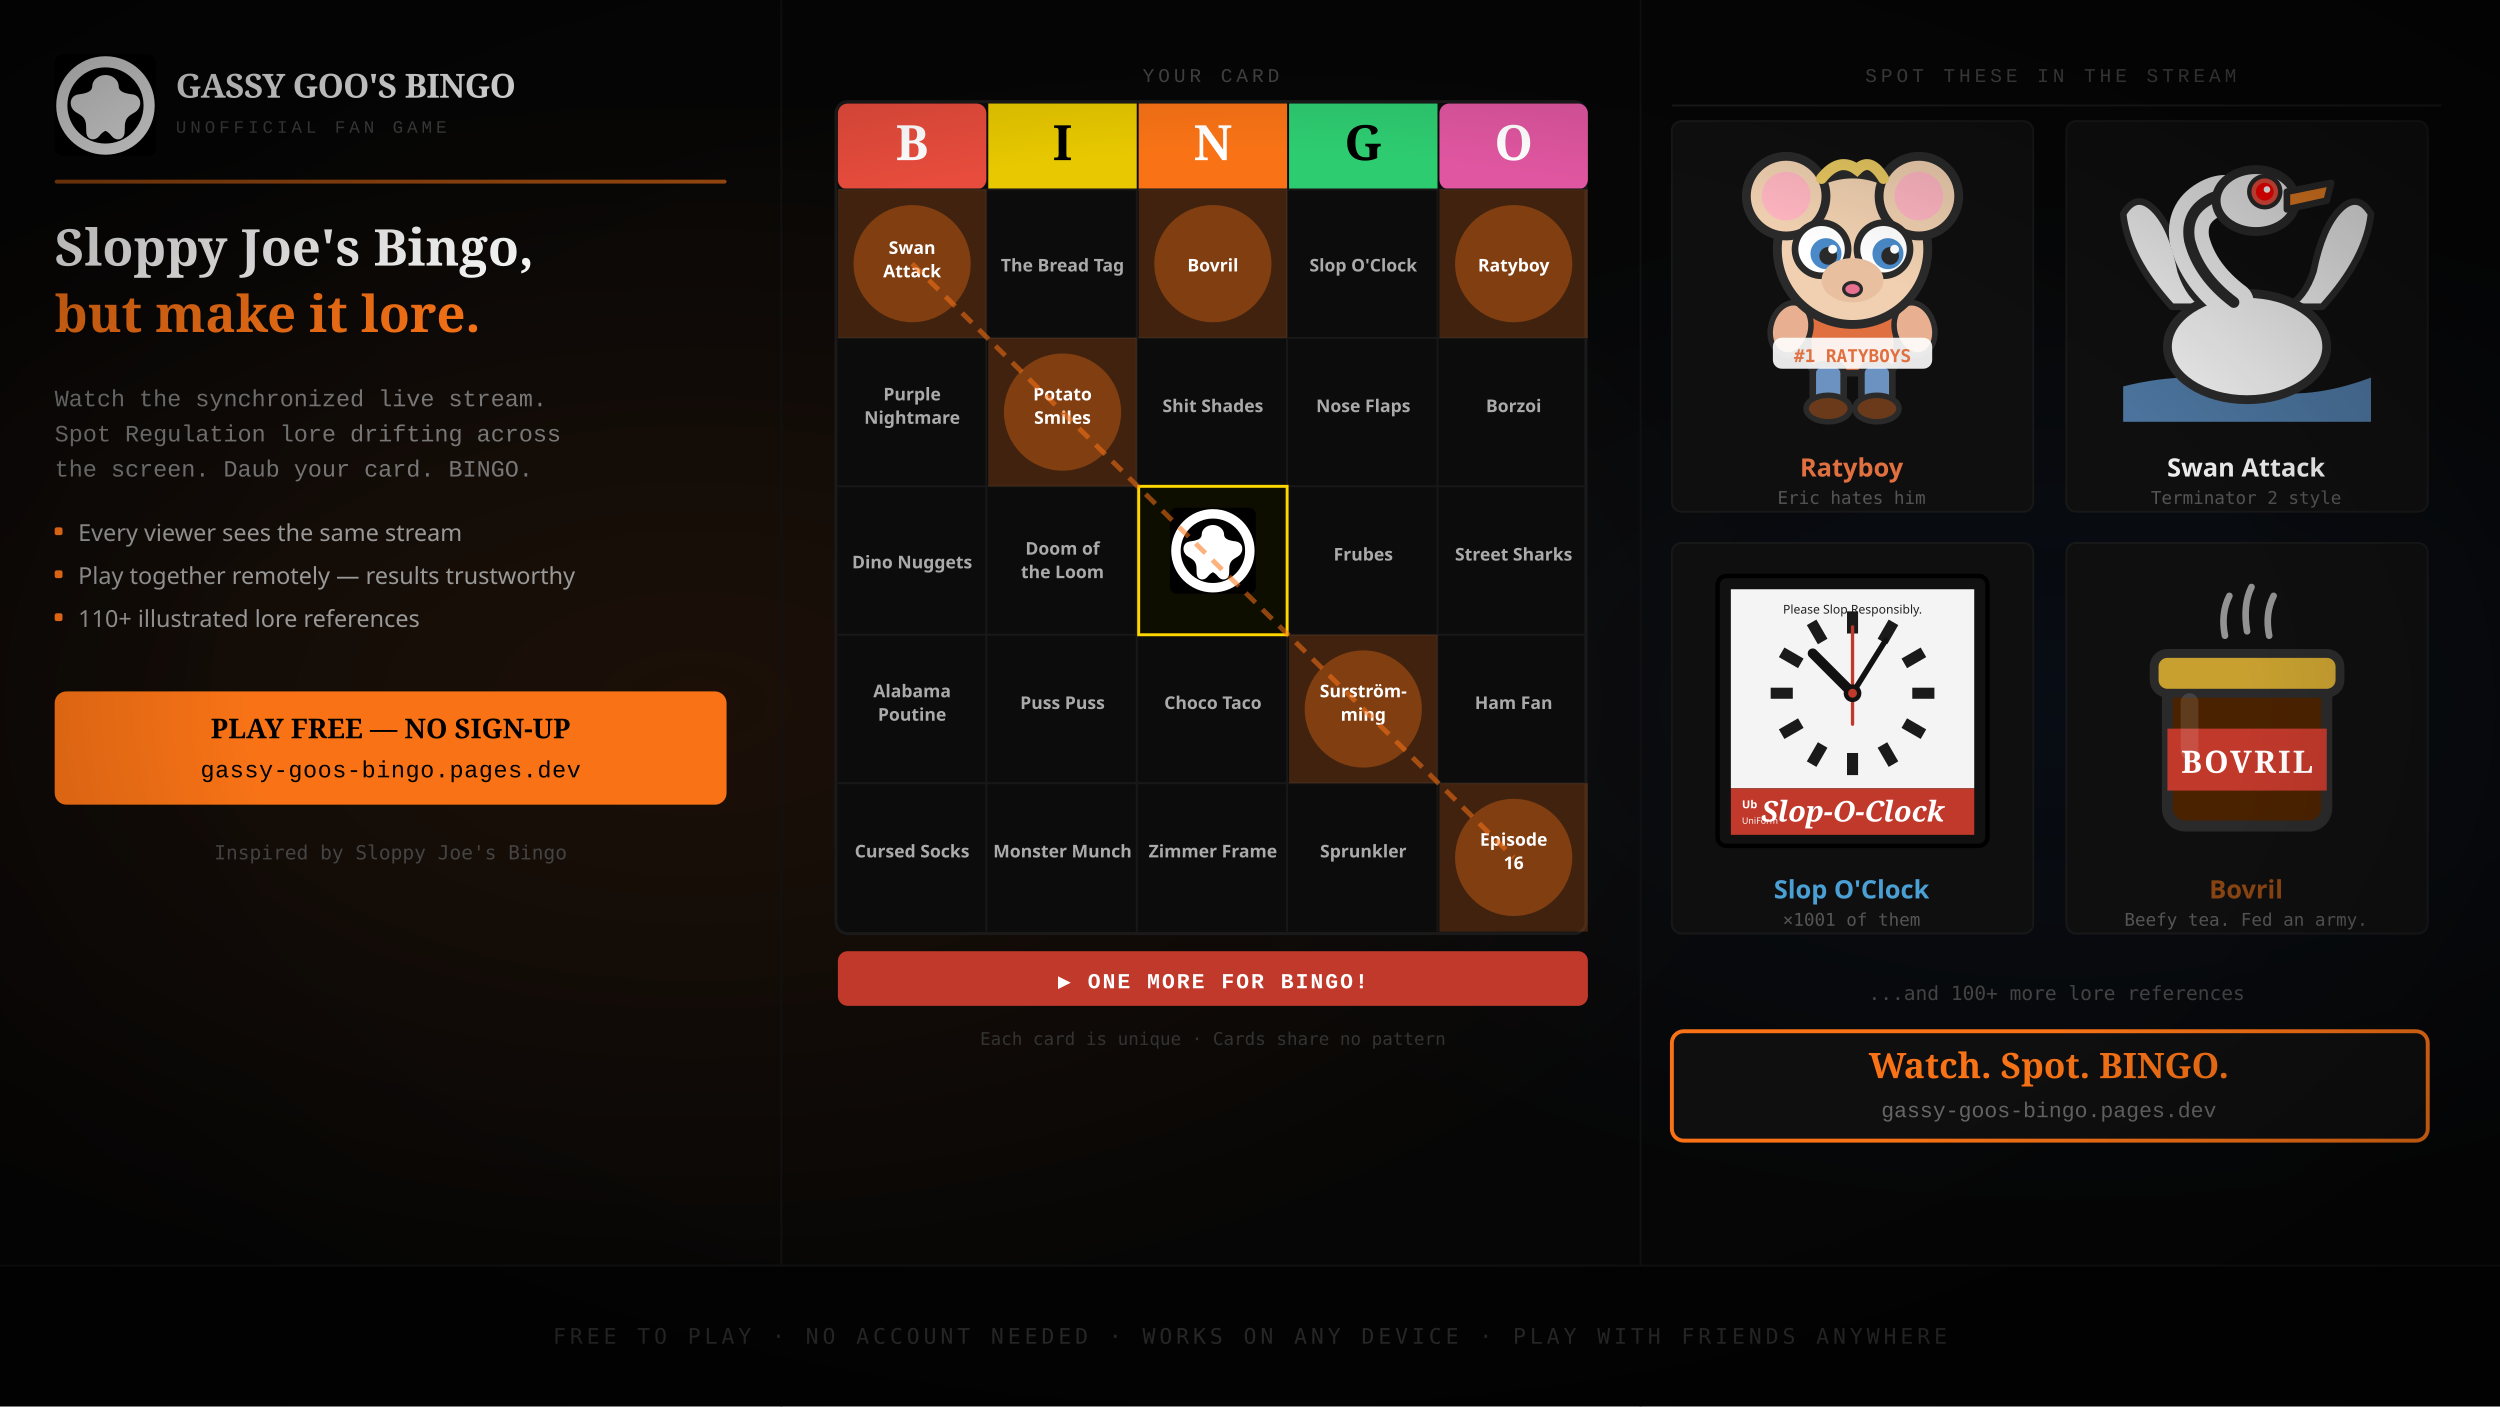
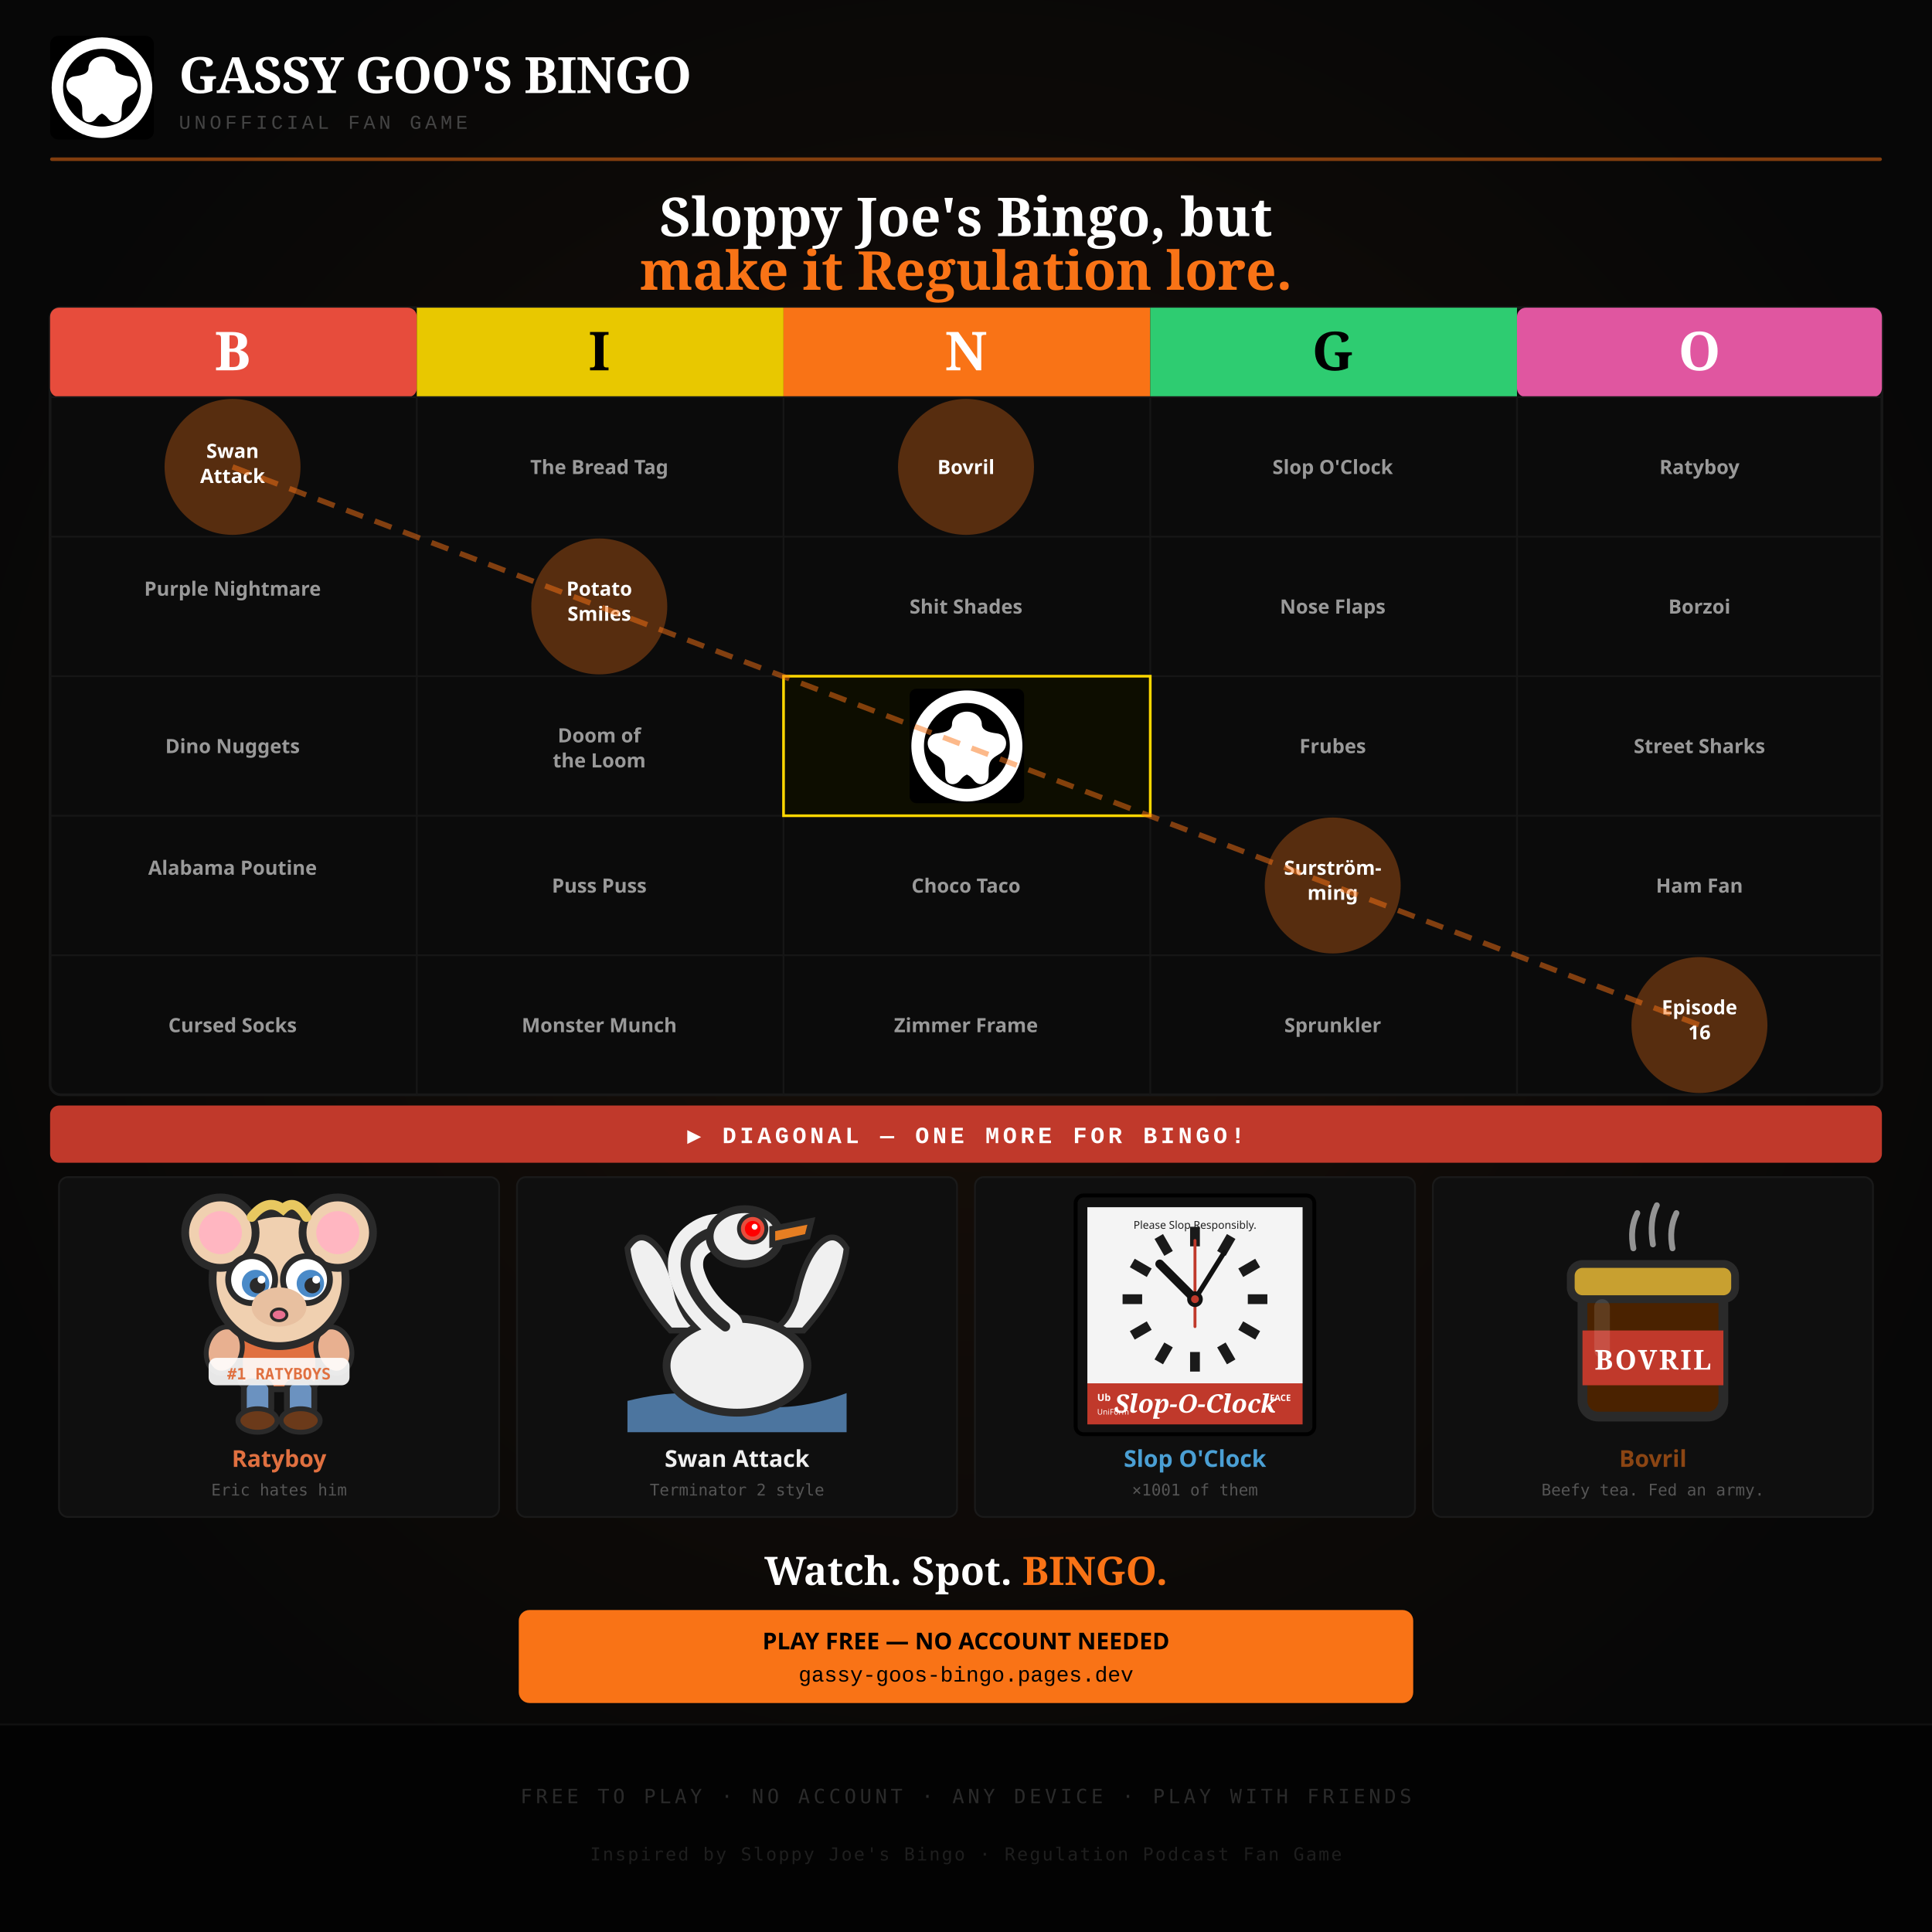
- <svg xmlns="http://www.w3.org/2000/svg" viewBox="0 0 1280 720" width="1280" height="720">
+ <svg xmlns="http://www.w3.org/2000/svg" viewBox="0 0 1080 1080" width="1080" height="1080">
  <defs>
-     <radialGradient id="lglow" cx="28%" cy="50%" r="45%">
-       <stop offset="0%" stop-color="#f97316" stop-opacity="0.09" />
+     <radialGradient id="bg" cx="50%" cy="45%" r="55%">
+       <stop offset="0%" stop-color="#f97316" stop-opacity="0.07" />
      <stop offset="100%" stop-color="#f97316" stop-opacity="0" />
    </radialGradient>
-     <radialGradient id="rglow" cx="82%" cy="50%" r="38%">
-       <stop offset="0%" stop-color="#1a4080" stop-opacity="0.12" />
-       <stop offset="100%" stop-color="#1a4080" stop-opacity="0" />
-     </radialGradient>
  </defs>
-   <rect width="1280" height="720" fill="#060606" />
-   <rect width="1280" height="720" fill="url(#lglow)" />
-   <rect width="1280" height="720" fill="url(#rglow)" />
-   <line x1="400" y1="0" x2="400" y2="720" stroke="#111" stroke-width="1" />
-   <line x1="840" y1="0" x2="840" y2="720" stroke="#111" stroke-width="1" />
-   <svg x="28" y="28" width="52" height="52" viewBox="0 0 100 100">
+   <rect width="1080" height="1080" fill="#070707" />
+   <rect width="1080" height="1080" fill="url(#bg)" />
+   <svg x="28" y="20" width="58" height="58" viewBox="0 0 100 100">
    <rect width="100" height="100" fill="#000" rx="8" />
    <circle cx="50" cy="50" r="43" fill="none" stroke="#fff" stroke-width="11" />
    <path fill="#fff" d="M50 20 C57 20 63 25 63 31 C63 36 68 38 76 39 C85 40 86 49 82 54 C79 58 72 59 70 65 C68 70 70 76 68 80 C66 84 60 85 56 80 C53 76 50 75 50 75 C50 75 47 76 44 80 C40 85 34 84 32 80 C30 76 32 70 30 65 C28 59 21 58 18 54 C14 49 15 40 24 39 C32 38 37 36 37 31 C37 25 43 20 50 20Z" />
  </svg>
-   <text x="90" y="50" font-family="Georgia,serif" font-size="17" font-weight="900" fill="#fff" letter-spacing="-0.3">GASSY GOO'S BINGO</text>
-   <text x="90" y="68" font-family="'Courier New',monospace" font-size="9" fill="#444" letter-spacing="2">UNOFFICIAL FAN GAME</text>
-   <rect x="28" y="92" width="344" height="2" rx="1" fill="#f97316" opacity="0.6" />
-   <text x="28" y="136" font-family="Georgia,serif" font-size="26" font-weight="900" fill="#fff">Sloppy Joe's Bingo,</text>
-   <text x="28" y="170" font-family="Georgia,serif" font-size="26" font-weight="900" fill="#f97316">but make it lore.</text>
-   <text x="28" y="208" font-family="'Courier New',monospace" font-size="12" fill="#777">Watch the synchronized live stream.</text>
-   <text x="28" y="226" font-family="'Courier New',monospace" font-size="12" fill="#777">Spot Regulation lore drifting across</text>
-   <text x="28" y="244" font-family="'Courier New',monospace" font-size="12" fill="#777">the screen. Daub your card. BINGO.</text>
-   <rect x="28" y="270" width="4" height="4" rx="1" fill="#f97316" />
-   <text x="40" y="277" font-family="sans-serif" font-size="12" fill="#999">Every viewer sees the same stream</text>
-   <rect x="28" y="292" width="4" height="4" rx="1" fill="#f97316" />
-   <text x="40" y="299" font-family="sans-serif" font-size="12" fill="#999">Play together remotely — results trustworthy</text>
-   <rect x="28" y="314" width="4" height="4" rx="1" fill="#f97316" />
-   <text x="40" y="321" font-family="sans-serif" font-size="12" fill="#999">110+ illustrated lore references</text>
-   <rect x="28" y="354" width="344" height="58" rx="6" fill="#f97316" />
-   <text x="200" y="378" text-anchor="middle" font-family="Georgia,serif" font-size="14" font-weight="900" fill="#000">PLAY FREE — NO SIGN-UP</text>
-   <text x="200" y="398" text-anchor="middle" font-family="'Courier New',monospace" font-size="12" fill="#000" letter-spacing="0.3">gassy-goos-bingo.pages.dev</text>
-   <text x="200" y="440" text-anchor="middle" font-family="monospace" font-size="10" fill="#444">Inspired by Sloppy Joe's Bingo</text>
-   <text x="620" y="42" text-anchor="middle" font-family="'Courier New',monospace" font-size="10" fill="#444" letter-spacing="2">YOUR CARD</text>
-   <rect x="428" y="52" width="384" height="426" rx="6" fill="#0c0c0c" stroke="#1a1a1a" stroke-width="1.5" />
-   <rect x="429" y="53" width="76" height="44" fill="#e74c3c" rx="5" />
-   <text x="467" y="82" text-anchor="middle" font-family="Georgia,serif" font-size="25" font-weight="900" fill="#fff">B</text>
-   <rect x="506" y="53" width="76" height="44" fill="#e8c800" />
-   <text x="544" y="82" text-anchor="middle" font-family="Georgia,serif" font-size="25" font-weight="900" fill="#000">I</text>
-   <rect x="583" y="53" width="76" height="44" fill="#f97316" />
-   <text x="621" y="82" text-anchor="middle" font-family="Georgia,serif" font-size="25" font-weight="900" fill="#fff">N</text>
-   <rect x="660" y="53" width="76" height="44" fill="#2ecc71" />
-   <text x="698" y="82" text-anchor="middle" font-family="Georgia,serif" font-size="25" font-weight="900" fill="#000">G</text>
-   <rect x="737" y="53" width="76" height="44" fill="#e056a0" rx="5" />
-   <text x="775" y="82" text-anchor="middle" font-family="Georgia,serif" font-size="25" font-weight="900" fill="#fff">O</text>
-   <g stroke="#181818" stroke-width="1">
-     <line x1="429" y1="97" x2="813" y2="97" />
-     <line x1="429" y1="173" x2="813" y2="173" />
-     <line x1="429" y1="249" x2="813" y2="249" />
-     <line x1="429" y1="325" x2="813" y2="325" />
-     <line x1="429" y1="401" x2="813" y2="401" />
-     <line x1="505" y1="97" x2="505" y2="477" />
-     <line x1="582" y1="97" x2="582" y2="477" />
-     <line x1="659" y1="97" x2="659" y2="477" />
-     <line x1="736" y1="97" x2="736" y2="477" />
+   <text x="100" y="52" font-family="Georgia,serif" font-size="28" font-weight="900" fill="#fff" letter-spacing="-0.5">GASSY GOO'S BINGO</text>
+   <text x="100" y="72" font-family="'Courier New',monospace" font-size="11" fill="#444" letter-spacing="2">UNOFFICIAL FAN GAME</text>
+   <rect x="28" y="88" width="1024" height="2" rx="1" fill="#f97316" opacity="0.5" />
+   <text x="540" y="132" text-anchor="middle" font-family="Georgia,serif" font-size="30" font-weight="900" fill="#fff">Sloppy Joe's Bingo, but</text>
+   <text x="540" y="162" text-anchor="middle" font-family="Georgia,serif" font-size="30" font-weight="900" fill="#f97316">make it Regulation lore.</text>
+   <rect x="28" y="172" width="1024" height="440" rx="6" fill="#0b0b0b" stroke="#181818" stroke-width="1.5" />
+   <rect x="28" y="172" width="205" height="50" fill="#e74c3c" rx="5" />
+   <text x="130" y="207" text-anchor="middle" font-family="Georgia,serif" font-size="30" font-weight="900" fill="#fff">B</text>
+   <rect x="233" y="172" width="205" height="50" fill="#e8c800" />
+   <text x="335" y="207" text-anchor="middle" font-family="Georgia,serif" font-size="30" font-weight="900" fill="#000">I</text>
+   <rect x="438" y="172" width="205" height="50" fill="#f97316" />
+   <text x="540" y="207" text-anchor="middle" font-family="Georgia,serif" font-size="30" font-weight="900" fill="#fff">N</text>
+   <rect x="643" y="172" width="205" height="50" fill="#2ecc71" />
+   <text x="745" y="207" text-anchor="middle" font-family="Georgia,serif" font-size="30" font-weight="900" fill="#000">G</text>
+   <rect x="848" y="172" width="204" height="50" fill="#e056a0" rx="5" />
+   <text x="950" y="207" text-anchor="middle" font-family="Georgia,serif" font-size="30" font-weight="900" fill="#fff">O</text>
+   <g stroke="#161616" stroke-width="1">
+     <line x1="28" y1="222" x2="1052" y2="222" />
+     <line x1="28" y1="300" x2="1052" y2="300" />
+     <line x1="28" y1="378" x2="1052" y2="378" />
+     <line x1="28" y1="456" x2="1052" y2="456" />
+     <line x1="28" y1="534" x2="1052" y2="534" />
+     <line x1="233" y1="222" x2="233" y2="612" />
+     <line x1="438" y1="222" x2="438" y2="612" />
+     <line x1="643" y1="222" x2="643" y2="612" />
+     <line x1="848" y1="222" x2="848" y2="612" />
  </g>
-   <rect x="429" y="97" width="76" height="76" fill="#f97316" opacity="0.22" />
-   <circle cx="467" cy="135" r="30" fill="#f97316" opacity="0.35" />
-   <text x="467" y="130" text-anchor="middle" font-family="sans-serif" font-size="9" font-weight="700" fill="#fff">Swan</text>
-   <text x="467" y="142" text-anchor="middle" font-family="sans-serif" font-size="9" font-weight="700" fill="#fff">Attack</text>
-   <text x="544" y="139" text-anchor="middle" font-family="sans-serif" font-size="9" font-weight="600" fill="#aaa">The Bread Tag</text>
-   <rect x="583" y="97" width="76" height="76" fill="#f97316" opacity="0.22" />
-   <circle cx="621" cy="135" r="30" fill="#f97316" opacity="0.35" />
-   <text x="621" y="139" text-anchor="middle" font-family="sans-serif" font-size="9" font-weight="700" fill="#fff">Bovril</text>
-   <text x="698" y="139" text-anchor="middle" font-family="sans-serif" font-size="9" font-weight="600" fill="#aaa">Slop O'Clock</text>
-   <rect x="737" y="97" width="76" height="76" fill="#f97316" opacity="0.22" />
-   <circle cx="775" cy="135" r="30" fill="#f97316" opacity="0.35" />
-   <text x="775" y="139" text-anchor="middle" font-family="sans-serif" font-size="9" font-weight="700" fill="#fff">Ratyboy</text>
-   <text x="467" y="205" text-anchor="middle" font-family="sans-serif" font-size="9" font-weight="600" fill="#aaa">Purple</text>
-   <text x="467" y="217" text-anchor="middle" font-family="sans-serif" font-size="9" font-weight="600" fill="#aaa">Nightmare</text>
-   <rect x="506" y="173" width="76" height="76" fill="#f97316" opacity="0.22" />
-   <circle cx="544" cy="211" r="30" fill="#f97316" opacity="0.35" />
-   <text x="544" y="205" text-anchor="middle" font-family="sans-serif" font-size="9" font-weight="700" fill="#fff">Potato</text>
-   <text x="544" y="217" text-anchor="middle" font-family="sans-serif" font-size="9" font-weight="700" fill="#fff">Smiles</text>
-   <text x="621" y="211" text-anchor="middle" font-family="sans-serif" font-size="9" font-weight="600" fill="#aaa">Shit Shades</text>
-   <text x="698" y="211" text-anchor="middle" font-family="sans-serif" font-size="9" font-weight="600" fill="#aaa">Nose Flaps</text>
-   <text x="775" y="211" text-anchor="middle" font-family="sans-serif" font-size="9" font-weight="600" fill="#aaa">Borzoi</text>
-   <text x="467" y="291" text-anchor="middle" font-family="sans-serif" font-size="9" font-weight="600" fill="#aaa">Dino Nuggets</text>
-   <text x="544" y="284" text-anchor="middle" font-family="sans-serif" font-size="9" font-weight="600" fill="#aaa">Doom of</text>
-   <text x="544" y="296" text-anchor="middle" font-family="sans-serif" font-size="9" font-weight="600" fill="#aaa">the Loom</text>
-   <rect x="583" y="249" width="76" height="76" fill="#0d0d00" />
-   <rect x="583" y="249" width="76" height="76" fill="none" stroke="#ffd700" stroke-width="1.5" />
-   <svg x="599" y="260" width="44" height="44" viewBox="0 0 100 100">
-     <rect width="100" height="100" fill="#000" rx="8" />
+   <circle cx="130" cy="261" r="38" fill="#f97316" opacity="0.32" />
+   <text x="130" y="256" text-anchor="middle" font-family="sans-serif" font-size="11" font-weight="700" fill="#fff">Swan</text>
+   <text x="130" y="270" text-anchor="middle" font-family="sans-serif" font-size="11" font-weight="700" fill="#fff">Attack</text>
+   <text x="335" y="265" text-anchor="middle" font-family="sans-serif" font-size="11" font-weight="600" fill="#999">The Bread Tag</text>
+   <circle cx="540" cy="261" r="38" fill="#f97316" opacity="0.32" />
+   <text x="540" y="265" text-anchor="middle" font-family="sans-serif" font-size="11" font-weight="700" fill="#fff">Bovril</text>
+   <text x="745" y="265" text-anchor="middle" font-family="sans-serif" font-size="11" font-weight="600" fill="#999">Slop O'Clock</text>
+   <text x="950" y="265" text-anchor="middle" font-family="sans-serif" font-size="11" font-weight="600" fill="#999">Ratyboy</text>
+   <text x="130" y="333" text-anchor="middle" font-family="sans-serif" font-size="11" font-weight="600" fill="#999">Purple Nightmare</text>
+   <circle cx="335" cy="339" r="38" fill="#f97316" opacity="0.32" />
+   <text x="335" y="333" text-anchor="middle" font-family="sans-serif" font-size="11" font-weight="700" fill="#fff">Potato</text>
+   <text x="335" y="347" text-anchor="middle" font-family="sans-serif" font-size="11" font-weight="700" fill="#fff">Smiles</text>
+   <text x="540" y="343" text-anchor="middle" font-family="sans-serif" font-size="11" font-weight="600" fill="#999">Shit Shades</text>
+   <text x="745" y="343" text-anchor="middle" font-family="sans-serif" font-size="11" font-weight="600" fill="#999">Nose Flaps</text>
+   <text x="950" y="343" text-anchor="middle" font-family="sans-serif" font-size="11" font-weight="600" fill="#999">Borzoi</text>
+   <text x="130" y="421" text-anchor="middle" font-family="sans-serif" font-size="11" font-weight="600" fill="#999">Dino Nuggets</text>
+   <text x="335" y="415" text-anchor="middle" font-family="sans-serif" font-size="11" font-weight="600" fill="#999">Doom of</text>
+   <text x="335" y="429" text-anchor="middle" font-family="sans-serif" font-size="11" font-weight="600" fill="#999">the Loom</text>
+   <rect x="438" y="378" width="205" height="78" fill="#0d0d00" />
+   <rect x="438" y="378" width="205" height="78" fill="none" stroke="#ffd700" stroke-width="1.5" />
+   <svg x="465" y="385" width="151" height="64" viewBox="0 0 100 100">
+     <rect width="100" height="100" fill="#000" rx="6" />
    <circle cx="50" cy="50" r="43" fill="none" stroke="#fff" stroke-width="11" />
    <path fill="#fff" d="M50 20 C57 20 63 25 63 31 C63 36 68 38 76 39 C85 40 86 49 82 54 C79 58 72 59 70 65 C68 70 70 76 68 80 C66 84 60 85 56 80 C53 76 50 75 50 75 C50 75 47 76 44 80 C40 85 34 84 32 80 C30 76 32 70 30 65 C28 59 21 58 18 54 C14 49 15 40 24 39 C32 38 37 36 37 31 C37 25 43 20 50 20Z" />
  </svg>
-   <text x="698" y="287" text-anchor="middle" font-family="sans-serif" font-size="9" font-weight="600" fill="#aaa">Frubes</text>
-   <text x="775" y="287" text-anchor="middle" font-family="sans-serif" font-size="9" font-weight="600" fill="#aaa">Street Sharks</text>
-   <text x="467" y="357" text-anchor="middle" font-family="sans-serif" font-size="9" font-weight="600" fill="#aaa">Alabama</text>
-   <text x="467" y="369" text-anchor="middle" font-family="sans-serif" font-size="9" font-weight="600" fill="#aaa">Poutine</text>
-   <text x="544" y="363" text-anchor="middle" font-family="sans-serif" font-size="9" font-weight="600" fill="#aaa">Puss Puss</text>
-   <text x="621" y="363" text-anchor="middle" font-family="sans-serif" font-size="9" font-weight="600" fill="#aaa">Choco Taco</text>
-   <rect x="660" y="325" width="76" height="76" fill="#f97316" opacity="0.22" />
-   <circle cx="698" cy="363" r="30" fill="#f97316" opacity="0.35" />
-   <text x="698" y="357" text-anchor="middle" font-family="sans-serif" font-size="9" font-weight="700" fill="#fff">Surström-</text>
-   <text x="698" y="369" text-anchor="middle" font-family="sans-serif" font-size="9" font-weight="700" fill="#fff">ming</text>
-   <text x="775" y="363" text-anchor="middle" font-family="sans-serif" font-size="9" font-weight="600" fill="#aaa">Ham Fan</text>
-   <text x="467" y="439" text-anchor="middle" font-family="sans-serif" font-size="9" font-weight="600" fill="#aaa">Cursed Socks</text>
-   <text x="544" y="439" text-anchor="middle" font-family="sans-serif" font-size="9" font-weight="600" fill="#aaa">Monster Munch</text>
-   <text x="621" y="439" text-anchor="middle" font-family="sans-serif" font-size="9" font-weight="600" fill="#aaa">Zimmer Frame</text>
-   <text x="698" y="439" text-anchor="middle" font-family="sans-serif" font-size="9" font-weight="600" fill="#aaa">Sprunkler</text>
-   <rect x="737" y="401" width="76" height="76" fill="#f97316" opacity="0.22" />
-   <circle cx="775" cy="439" r="30" fill="#f97316" opacity="0.35" />
-   <text x="775" y="433" text-anchor="middle" font-family="sans-serif" font-size="9" font-weight="700" fill="#fff">Episode</text>
-   <text x="775" y="445" text-anchor="middle" font-family="sans-serif" font-size="9" font-weight="700" fill="#fff">16</text>
-   <line x1="467" y1="135" x2="775" y2="439" stroke="#f97316" stroke-width="2.5" stroke-dasharray="7,5" opacity="0.55" />
-   <rect x="429" y="487" width="384" height="28" rx="5" fill="#c0392b" />
-   <text x="621" y="506" text-anchor="middle" font-family="'Courier New',monospace" font-size="11" font-weight="bold" fill="#fff" letter-spacing="1">▶ ONE MORE FOR BINGO!</text>
-   <text x="621" y="535" text-anchor="middle" font-family="monospace" font-size="9" fill="#333">Each card is unique · Cards share no pattern</text>
-   <text x="1050" y="42" text-anchor="middle" font-family="'Courier New',monospace" font-size="10" fill="#444" letter-spacing="2">SPOT THESE IN THE STREAM</text>
-   <line x1="856" y1="54" x2="1250" y2="54" stroke="#1a1a1a" stroke-width="1" />
-   <rect x="856" y="62" width="185" height="200" rx="5" fill="#0f0f0f" stroke="#181818" stroke-width="1" />
-   <svg x="876" y="72" width="145" height="152" viewBox="0 0 128 128">
+   <text x="745" y="421" text-anchor="middle" font-family="sans-serif" font-size="11" font-weight="600" fill="#999">Frubes</text>
+   <text x="950" y="421" text-anchor="middle" font-family="sans-serif" font-size="11" font-weight="600" fill="#999">Street Sharks</text>
+   <text x="130" y="489" text-anchor="middle" font-family="sans-serif" font-size="11" font-weight="600" fill="#999">Alabama Poutine</text>
+   <text x="335" y="499" text-anchor="middle" font-family="sans-serif" font-size="11" font-weight="600" fill="#999">Puss Puss</text>
+   <text x="540" y="499" text-anchor="middle" font-family="sans-serif" font-size="11" font-weight="600" fill="#999">Choco Taco</text>
+   <circle cx="745" cy="495" r="38" fill="#f97316" opacity="0.32" />
+   <text x="745" y="489" text-anchor="middle" font-family="sans-serif" font-size="11" font-weight="700" fill="#fff">Surström-</text>
+   <text x="745" y="503" text-anchor="middle" font-family="sans-serif" font-size="11" font-weight="700" fill="#fff">ming</text>
+   <text x="950" y="499" text-anchor="middle" font-family="sans-serif" font-size="11" font-weight="600" fill="#999">Ham Fan</text>
+   <text x="130" y="577" text-anchor="middle" font-family="sans-serif" font-size="11" font-weight="600" fill="#999">Cursed Socks</text>
+   <text x="335" y="577" text-anchor="middle" font-family="sans-serif" font-size="11" font-weight="600" fill="#999">Monster Munch</text>
+   <text x="540" y="577" text-anchor="middle" font-family="sans-serif" font-size="11" font-weight="600" fill="#999">Zimmer Frame</text>
+   <text x="745" y="577" text-anchor="middle" font-family="sans-serif" font-size="11" font-weight="600" fill="#999">Sprunkler</text>
+   <circle cx="950" cy="573" r="38" fill="#f97316" opacity="0.32" />
+   <text x="950" y="567" text-anchor="middle" font-family="sans-serif" font-size="11" font-weight="700" fill="#fff">Episode</text>
+   <text x="950" y="581" text-anchor="middle" font-family="sans-serif" font-size="11" font-weight="700" fill="#fff">16</text>
+   <line x1="130" y1="261" x2="950" y2="573" stroke="#f97316" stroke-width="3" stroke-dasharray="10,7" opacity="0.5" />
+   <rect x="28" y="618" width="1024" height="32" rx="5" fill="#c0392b" />
+   <text x="540" y="639" text-anchor="middle" font-family="'Courier New',monospace" font-size="13" font-weight="bold" fill="#fff" letter-spacing="2">▶ DIAGONAL — ONE MORE FOR BINGO!</text>
+   <rect x="33" y="658" width="246" height="190" rx="5" fill="#0f0f0f" stroke="#1a1a1a" stroke-width="1" />
+   <svg x="58" y="665" width="196" height="140" viewBox="0 0 128 128">
    <rect x="44" y="72" width="40" height="30" rx="6" fill="#e07040" stroke="#2a2a2a" stroke-width="3" />
    <rect x="46" y="98" width="14" height="18" rx="4" fill="#6b92c0" stroke="#2a2a2a" stroke-width="3" />
    <rect x="68" y="98" width="14" height="18" rx="4" fill="#6b92c0" stroke="#2a2a2a" stroke-width="3" />
    <ellipse cx="53" cy="118" rx="10" ry="6" fill="#6b3a1a" stroke="#2a2a2a" stroke-width="2.5" />
    <ellipse cx="75" cy="118" rx="10" ry="6" fill="#6b3a1a" stroke="#2a2a2a" stroke-width="2.5" />
    <ellipse cx="36" cy="82" rx="9" ry="12" fill="#e8b090" stroke="#2a2a2a" stroke-width="2.5" transform="rotate(15 36 82)" />
    <ellipse cx="92" cy="82" rx="9" ry="12" fill="#e8b090" stroke="#2a2a2a" stroke-width="2.5" transform="rotate(-15 92 82)" />
    <circle cx="64" cy="46" r="34" fill="#f0d0b0" stroke="#2a2a2a" stroke-width="4" />
    <circle cx="34" cy="22" r="18" fill="#f0d0b0" stroke="#2a2a2a" stroke-width="4" />
    <circle cx="94" cy="22" r="18" fill="#f0d0b0" stroke="#2a2a2a" stroke-width="4" />
    <circle cx="34" cy="22" r="11" fill="#ffb6c1" />
    <circle cx="94" cy="22" r="11" fill="#ffb6c1" />
    <path d="M50 14 Q58 4 66 10 Q72 4 78 14" fill="none" stroke="#e8c860" stroke-width="5" stroke-linecap="round" />
    <circle cx="50" cy="46" r="12" fill="#fff" stroke="#2a2a2a" stroke-width="3" />
    <circle cx="78" cy="46" r="12" fill="#fff" stroke="#2a2a2a" stroke-width="3" />
    <circle cx="52" cy="48" r="7" fill="#4a8ac8" />
    <circle cx="80" cy="48" r="7" fill="#4a8ac8" />
    <circle cx="53" cy="49" r="4" fill="#2a2a2a" />
    <circle cx="81" cy="49" r="4" fill="#2a2a2a" />
    <circle cx="55" cy="46" r="2" fill="#fff" />
    <circle cx="83" cy="46" r="2" fill="#fff" />
    <ellipse cx="64" cy="60" rx="14" ry="10" fill="#e8c0a0" />
    <ellipse cx="64" cy="64" rx="4" ry="3" fill="#e87090" stroke="#2a2a2a" stroke-width="1.5" />
    <rect x="28" y="86" width="72" height="14" rx="4" fill="#fff" opacity="0.9" />
    <text x="64" y="97" text-anchor="middle" font-family="monospace" font-size="8" font-weight="bold" fill="#e07040">#1 RATYBOYS</text>
  </svg>
-   <text x="948" y="244" text-anchor="middle" font-family="sans-serif" font-size="13" font-weight="700" fill="#e07040">Ratyboy</text>
-   <text x="948" y="258" text-anchor="middle" font-family="monospace" font-size="9" fill="#555">Eric hates him</text>
-   <rect x="1058" y="62" width="185" height="200" rx="5" fill="#0f0f0f" stroke="#181818" stroke-width="1" />
-   <svg x="1078" y="72" width="145" height="152" viewBox="0 0 128 128">
+   <text x="156" y="820" text-anchor="middle" font-family="sans-serif" font-size="13" font-weight="700" fill="#e07040">Ratyboy</text>
+   <text x="156" y="836" text-anchor="middle" font-family="monospace" font-size="9" fill="#555">Eric hates him</text>
+   <rect x="289" y="658" width="246" height="190" rx="5" fill="#0f0f0f" stroke="#1a1a1a" stroke-width="1" />
+   <svg x="314" y="665" width="196" height="140" viewBox="0 0 128 128">
    <path d="M8 108 Q40 100 64 108 Q88 116 120 104 L120 124 L8 124 Z" fill="#74b9ff" opacity="0.6" />
-     <path d="M30 72 Q10 50 8 30 Q14 20 22 28 Q30 36 34 56 Q38 68 46 72 Z" fill="#f0f0f0" stroke="#2a2a2a" stroke-width="3" stroke-linejoin="round" />
-     <path d="M98 72 Q118 50 120 30 Q114 20 106 28 Q98 36 94 56 Q90 68 82 72 Z" fill="#f0f0f0" stroke="#2a2a2a" stroke-width="3" stroke-linejoin="round" />
+     <path d="M30 72 Q10 50 8 30 Q14 20 22 28 Q30 36 34 56 Q38 68 46 72 Z" fill="#f0f0f0" stroke="#2a2a2a" stroke-width="3" />
+     <path d="M98 72 Q118 50 120 30 Q114 20 106 28 Q98 36 94 56 Q90 68 82 72 Z" fill="#f0f0f0" stroke="#2a2a2a" stroke-width="3" />
    <ellipse cx="64" cy="90" rx="36" ry="24" fill="#f0f0f0" stroke="#2a2a2a" stroke-width="4" />
    <path d="M58 70 Q42 58 38 42 Q36 30 46 24 Q56 18 64 26" fill="none" stroke="#f0f0f0" stroke-width="18" stroke-linecap="round" />
    <path d="M58 70 Q42 58 38 42 Q36 30 46 24 Q56 18 64 26" fill="none" stroke="#2a2a2a" stroke-width="5" stroke-linecap="round" />
    <ellipse cx="68" cy="24" rx="18" ry="14" fill="#f0f0f0" stroke="#2a2a2a" stroke-width="4" />
-     <path d="M82 20 L102 16 L100 24 L82 28 Z" fill="#e67e22" stroke="#2a2a2a" stroke-width="3" stroke-linejoin="round" />
+     <path d="M82 20 L102 16 L100 24 L82 28 Z" fill="#e67e22" stroke="#2a2a2a" stroke-width="3" />
    <circle cx="72" cy="20" r="7" fill="#e74c3c" stroke="#2a2a2a" stroke-width="2" />
    <circle cx="72" cy="20" r="4" fill="#ff0000" />
    <circle cx="73" cy="19" r="1.5" fill="#fff" />
  </svg>
-   <text x="1150" y="244" text-anchor="middle" font-family="sans-serif" font-size="13" font-weight="700" fill="#f0f0f0">Swan Attack</text>
-   <text x="1150" y="258" text-anchor="middle" font-family="monospace" font-size="9" fill="#555">Terminator 2 style</text>
-   <rect x="856" y="278" width="185" height="200" rx="5" fill="#0f0f0f" stroke="#181818" stroke-width="1" />
-   <svg x="876" y="288" width="145" height="152" viewBox="0 0 128 128">
+   <text x="412" y="820" text-anchor="middle" font-family="sans-serif" font-size="13" font-weight="700" fill="#f0f0f0">Swan Attack</text>
+   <text x="412" y="836" text-anchor="middle" font-family="monospace" font-size="9" fill="#555">Terminator 2 style</text>
+   <rect x="545" y="658" width="246" height="190" rx="5" fill="#0f0f0f" stroke="#1a1a1a" stroke-width="1" />
+   <svg x="570" y="665" width="196" height="140" viewBox="0 0 128 128">
    <rect x="3" y="3" width="122" height="122" rx="4" fill="#111" stroke="#000" stroke-width="2" />
    <rect x="9" y="9" width="110" height="90" fill="#f4f4f4" />
    <text x="64" y="20" text-anchor="middle" font-family="sans-serif" font-size="5.5" fill="#222">Please Slop Responsibly.</text>
    <g fill="#1a1a1a">
      <rect x="61.5" y="19" width="5" height="10" transform="rotate(0   64 56)" />
      <rect x="61.5" y="19" width="5" height="10" transform="rotate(30  64 56)" />
      <rect x="61.5" y="19" width="5" height="10" transform="rotate(60  64 56)" />
      <rect x="61.5" y="19" width="5" height="10" transform="rotate(90  64 56)" />
      <rect x="61.5" y="19" width="5" height="10" transform="rotate(120 64 56)" />
      <rect x="61.5" y="19" width="5" height="10" transform="rotate(150 64 56)" />
      <rect x="61.5" y="19" width="5" height="10" transform="rotate(180 64 56)" />
      <rect x="61.5" y="19" width="5" height="10" transform="rotate(210 64 56)" />
      <rect x="61.5" y="19" width="5" height="10" transform="rotate(240 64 56)" />
      <rect x="61.5" y="19" width="5" height="10" transform="rotate(270 64 56)" />
      <rect x="61.5" y="19" width="5" height="10" transform="rotate(300 64 56)" />
      <rect x="61.5" y="19" width="5" height="10" transform="rotate(330 64 56)" />
    </g>
    <line x1="64" y1="56" x2="46" y2="38" stroke="#111" stroke-width="4.5" stroke-linecap="round" />
    <line x1="64" y1="56" x2="79" y2="32" stroke="#111" stroke-width="2.5" stroke-linecap="round" />
    <line x1="64" y1="70" x2="64" y2="26" stroke="#c0392b" stroke-width="1.5" stroke-linecap="round" />
    <circle cx="64" cy="56" r="4" fill="#111" />
    <circle cx="64" cy="56" r="2" fill="#c0392b" />
    <rect x="9" y="99" width="110" height="21" fill="#c0392b" />
    <text x="14" y="108" font-family="sans-serif" font-size="5" font-weight="900" fill="#fff">Ub</text>
    <text x="14" y="115" font-family="sans-serif" font-size="4" fill="#fff">UniForm</text>
    <text x="64" y="114" text-anchor="middle" font-family="Georgia,serif" font-size="13" font-weight="bold" font-style="italic" fill="#fff">Slop-O-Clock</text>
+     <text x="113" y="108" text-anchor="end" font-family="sans-serif" font-size="4.5" font-weight="bold" fill="#fff">FACE</text>
  </svg>
-   <text x="948" y="460" text-anchor="middle" font-family="sans-serif" font-size="13" font-weight="700" fill="#4a9fd4">Slop O'Clock</text>
-   <text x="948" y="474" text-anchor="middle" font-family="monospace" font-size="9" fill="#555">×1001 of them</text>
-   <rect x="1058" y="278" width="185" height="200" rx="5" fill="#0f0f0f" stroke="#181818" stroke-width="1" />
-   <svg x="1078" y="288" width="145" height="152" viewBox="0 0 128 128">
+   <text x="668" y="820" text-anchor="middle" font-family="sans-serif" font-size="13" font-weight="700" fill="#4a9fd4">Slop O'Clock</text>
+   <text x="668" y="836" text-anchor="middle" font-family="monospace" font-size="9" fill="#555">×1001 of them</text>
+   <rect x="801" y="658" width="246" height="190" rx="5" fill="#0f0f0f" stroke="#1a1a1a" stroke-width="1" />
+   <svg x="826" y="665" width="196" height="140" viewBox="0 0 128 128">
    <rect x="28" y="50" width="72" height="66" rx="8" fill="#4a2200" stroke="#2a2a2a" stroke-width="5" />
    <rect x="22" y="38" width="84" height="18" rx="6" fill="#c8a030" stroke="#2a2a2a" stroke-width="4" />
    <rect x="28" y="72" width="72" height="28" fill="#c0392b" />
    <text x="64" y="92" text-anchor="middle" font-family="serif" font-size="14" font-weight="bold" fill="#fff" letter-spacing="1">BOVRIL</text>
    <path d="M54 30 Q52 20 56 12" fill="none" stroke="#ccc" stroke-width="3" stroke-linecap="round" opacity="0.7" />
    <path d="M64 28 Q62 16 66 8" fill="none" stroke="#ccc" stroke-width="3" stroke-linecap="round" opacity="0.7" />
    <path d="M74 30 Q72 20 76 12" fill="none" stroke="#ccc" stroke-width="3" stroke-linecap="round" opacity="0.7" />
    <rect x="34" y="56" width="8" height="30" rx="4" fill="#fff" opacity="0.12" />
  </svg>
-   <text x="1150" y="460" text-anchor="middle" font-family="sans-serif" font-size="13" font-weight="700" fill="#8B4513">Bovril</text>
-   <text x="1150" y="474" text-anchor="middle" font-family="monospace" font-size="9" fill="#555">Beefy tea. Fed an army.</text>
-   <text x="1053" y="512" text-anchor="middle" font-family="monospace" font-size="10" fill="#444">...and 100+ more lore references</text>
-   <rect x="856" y="528" width="387" height="56" rx="6" fill="#0f0f0f" stroke="#f97316" stroke-width="2" />
-   <text x="1049" y="552" text-anchor="middle" font-family="Georgia,serif" font-size="18" font-weight="900" fill="#f97316">Watch. Spot. BINGO.</text>
-   <text x="1049" y="572" text-anchor="middle" font-family="'Courier New',monospace" font-size="11" fill="#666">gassy-goos-bingo.pages.dev</text>
-   <rect x="0" y="648" width="1280" height="72" fill="#030303" />
-   <line x1="0" y1="648" x2="1280" y2="648" stroke="#111" stroke-width="1" />
-   <text x="640" y="688" text-anchor="middle" font-family="monospace" font-size="11" fill="#2a2a2a" letter-spacing="2">
-     FREE TO PLAY · NO ACCOUNT NEEDED · WORKS ON ANY DEVICE · PLAY WITH FRIENDS ANYWHERE
+   <text x="924" y="820" text-anchor="middle" font-family="sans-serif" font-size="13" font-weight="700" fill="#8B4513">Bovril</text>
+   <text x="924" y="836" text-anchor="middle" font-family="monospace" font-size="9" fill="#555">Beefy tea. Fed an army.</text>
+   <text x="540" y="886" text-anchor="middle" font-family="Georgia,serif" font-size="22" font-weight="900" fill="#fff">Watch. Spot. <tspan fill="#f97316">BINGO.</tspan>
  </text>
-   <radialGradient id="vig" cx="50%" cy="50%" r="72%">
-     <stop offset="55%" stop-color="transparent" />
-     <stop offset="100%" stop-color="#000" stop-opacity="0.5" />
-   </radialGradient>
-   <rect width="1280" height="720" fill="url(#vig)" />
+   <rect x="290" y="900" width="500" height="52" rx="6" fill="#f97316" />
+   <text x="540" y="922" text-anchor="middle" font-family="sans-serif" font-size="13" font-weight="900" fill="#000">PLAY FREE — NO ACCOUNT NEEDED</text>
+   <text x="540" y="940" text-anchor="middle" font-family="'Courier New',monospace" font-size="12" fill="#000">gassy-goos-bingo.pages.dev</text>
+   <rect x="0" y="964" width="1080" height="116" fill="#030303" />
+   <line x1="0" y1="964" x2="1080" y2="964" stroke="#111" stroke-width="1" />
+   <text x="540" y="1008" text-anchor="middle" font-family="monospace" font-size="11" fill="#2a2a2a" letter-spacing="2">FREE TO PLAY · NO ACCOUNT · ANY DEVICE · PLAY WITH FRIENDS</text>
+   <text x="540" y="1040" text-anchor="middle" font-family="monospace" font-size="10" fill="#1e1e1e" letter-spacing="1">Inspired by Sloppy Joe's Bingo · Regulation Podcast Fan Game</text>
</svg>
